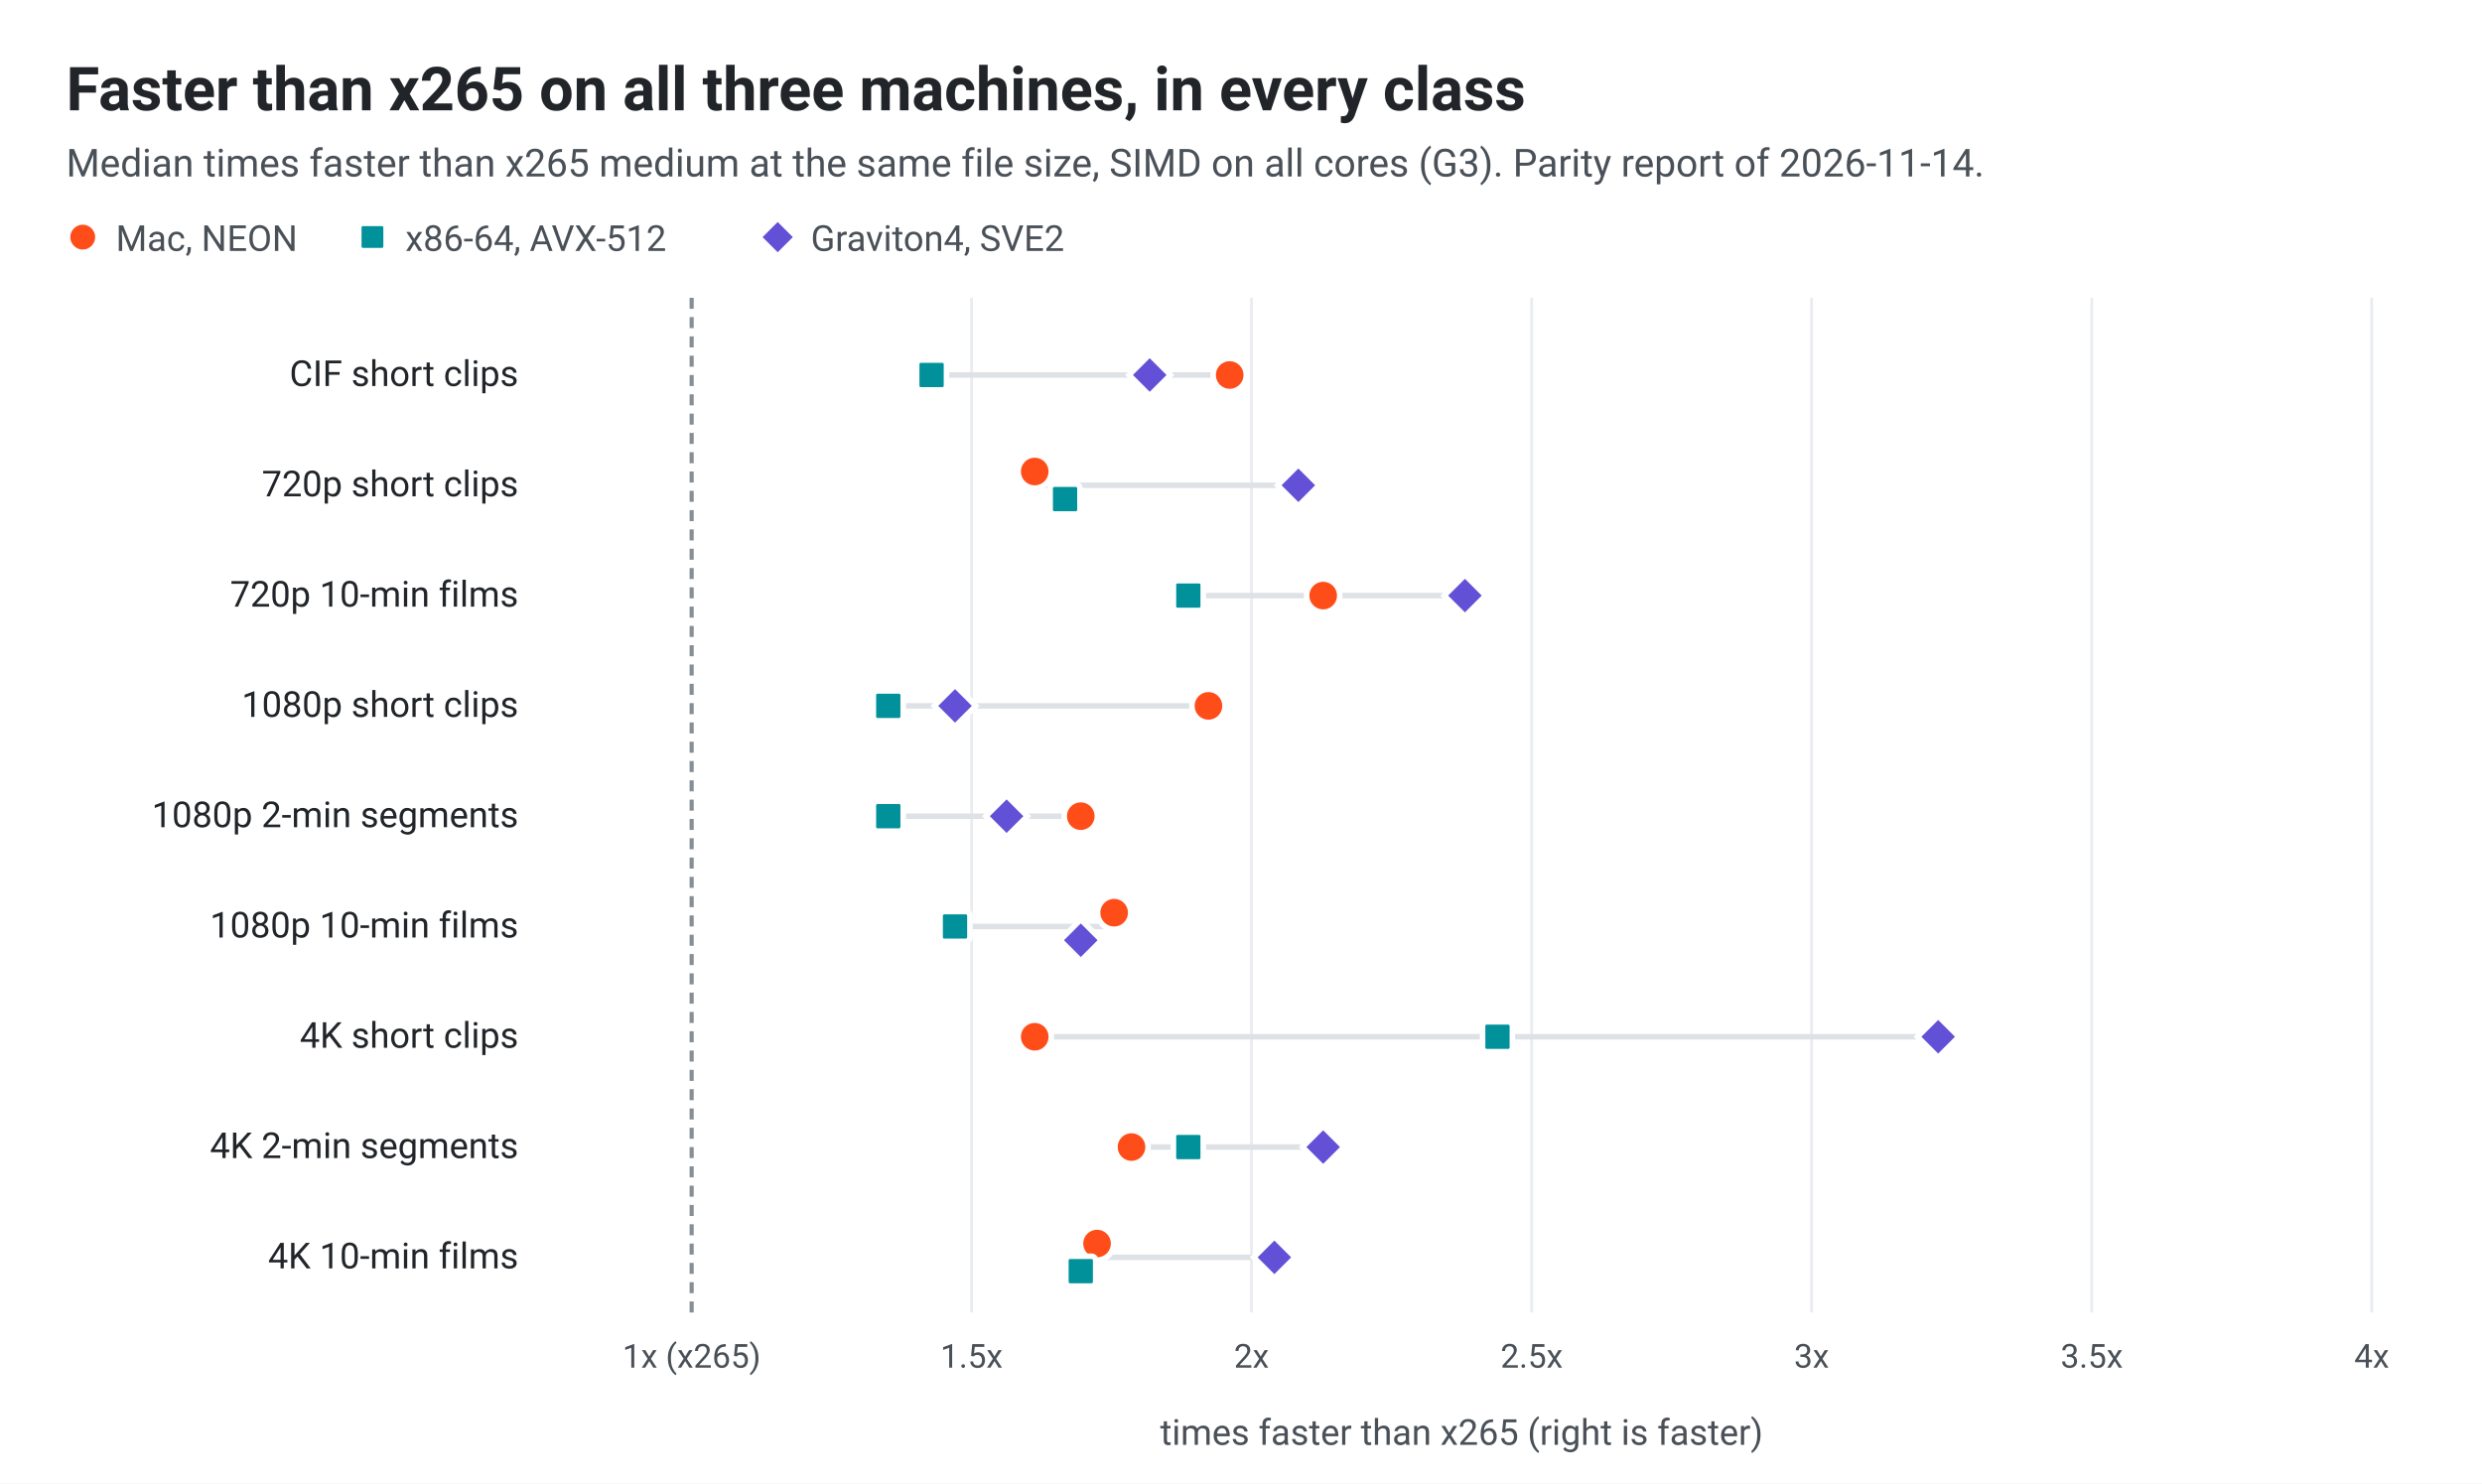
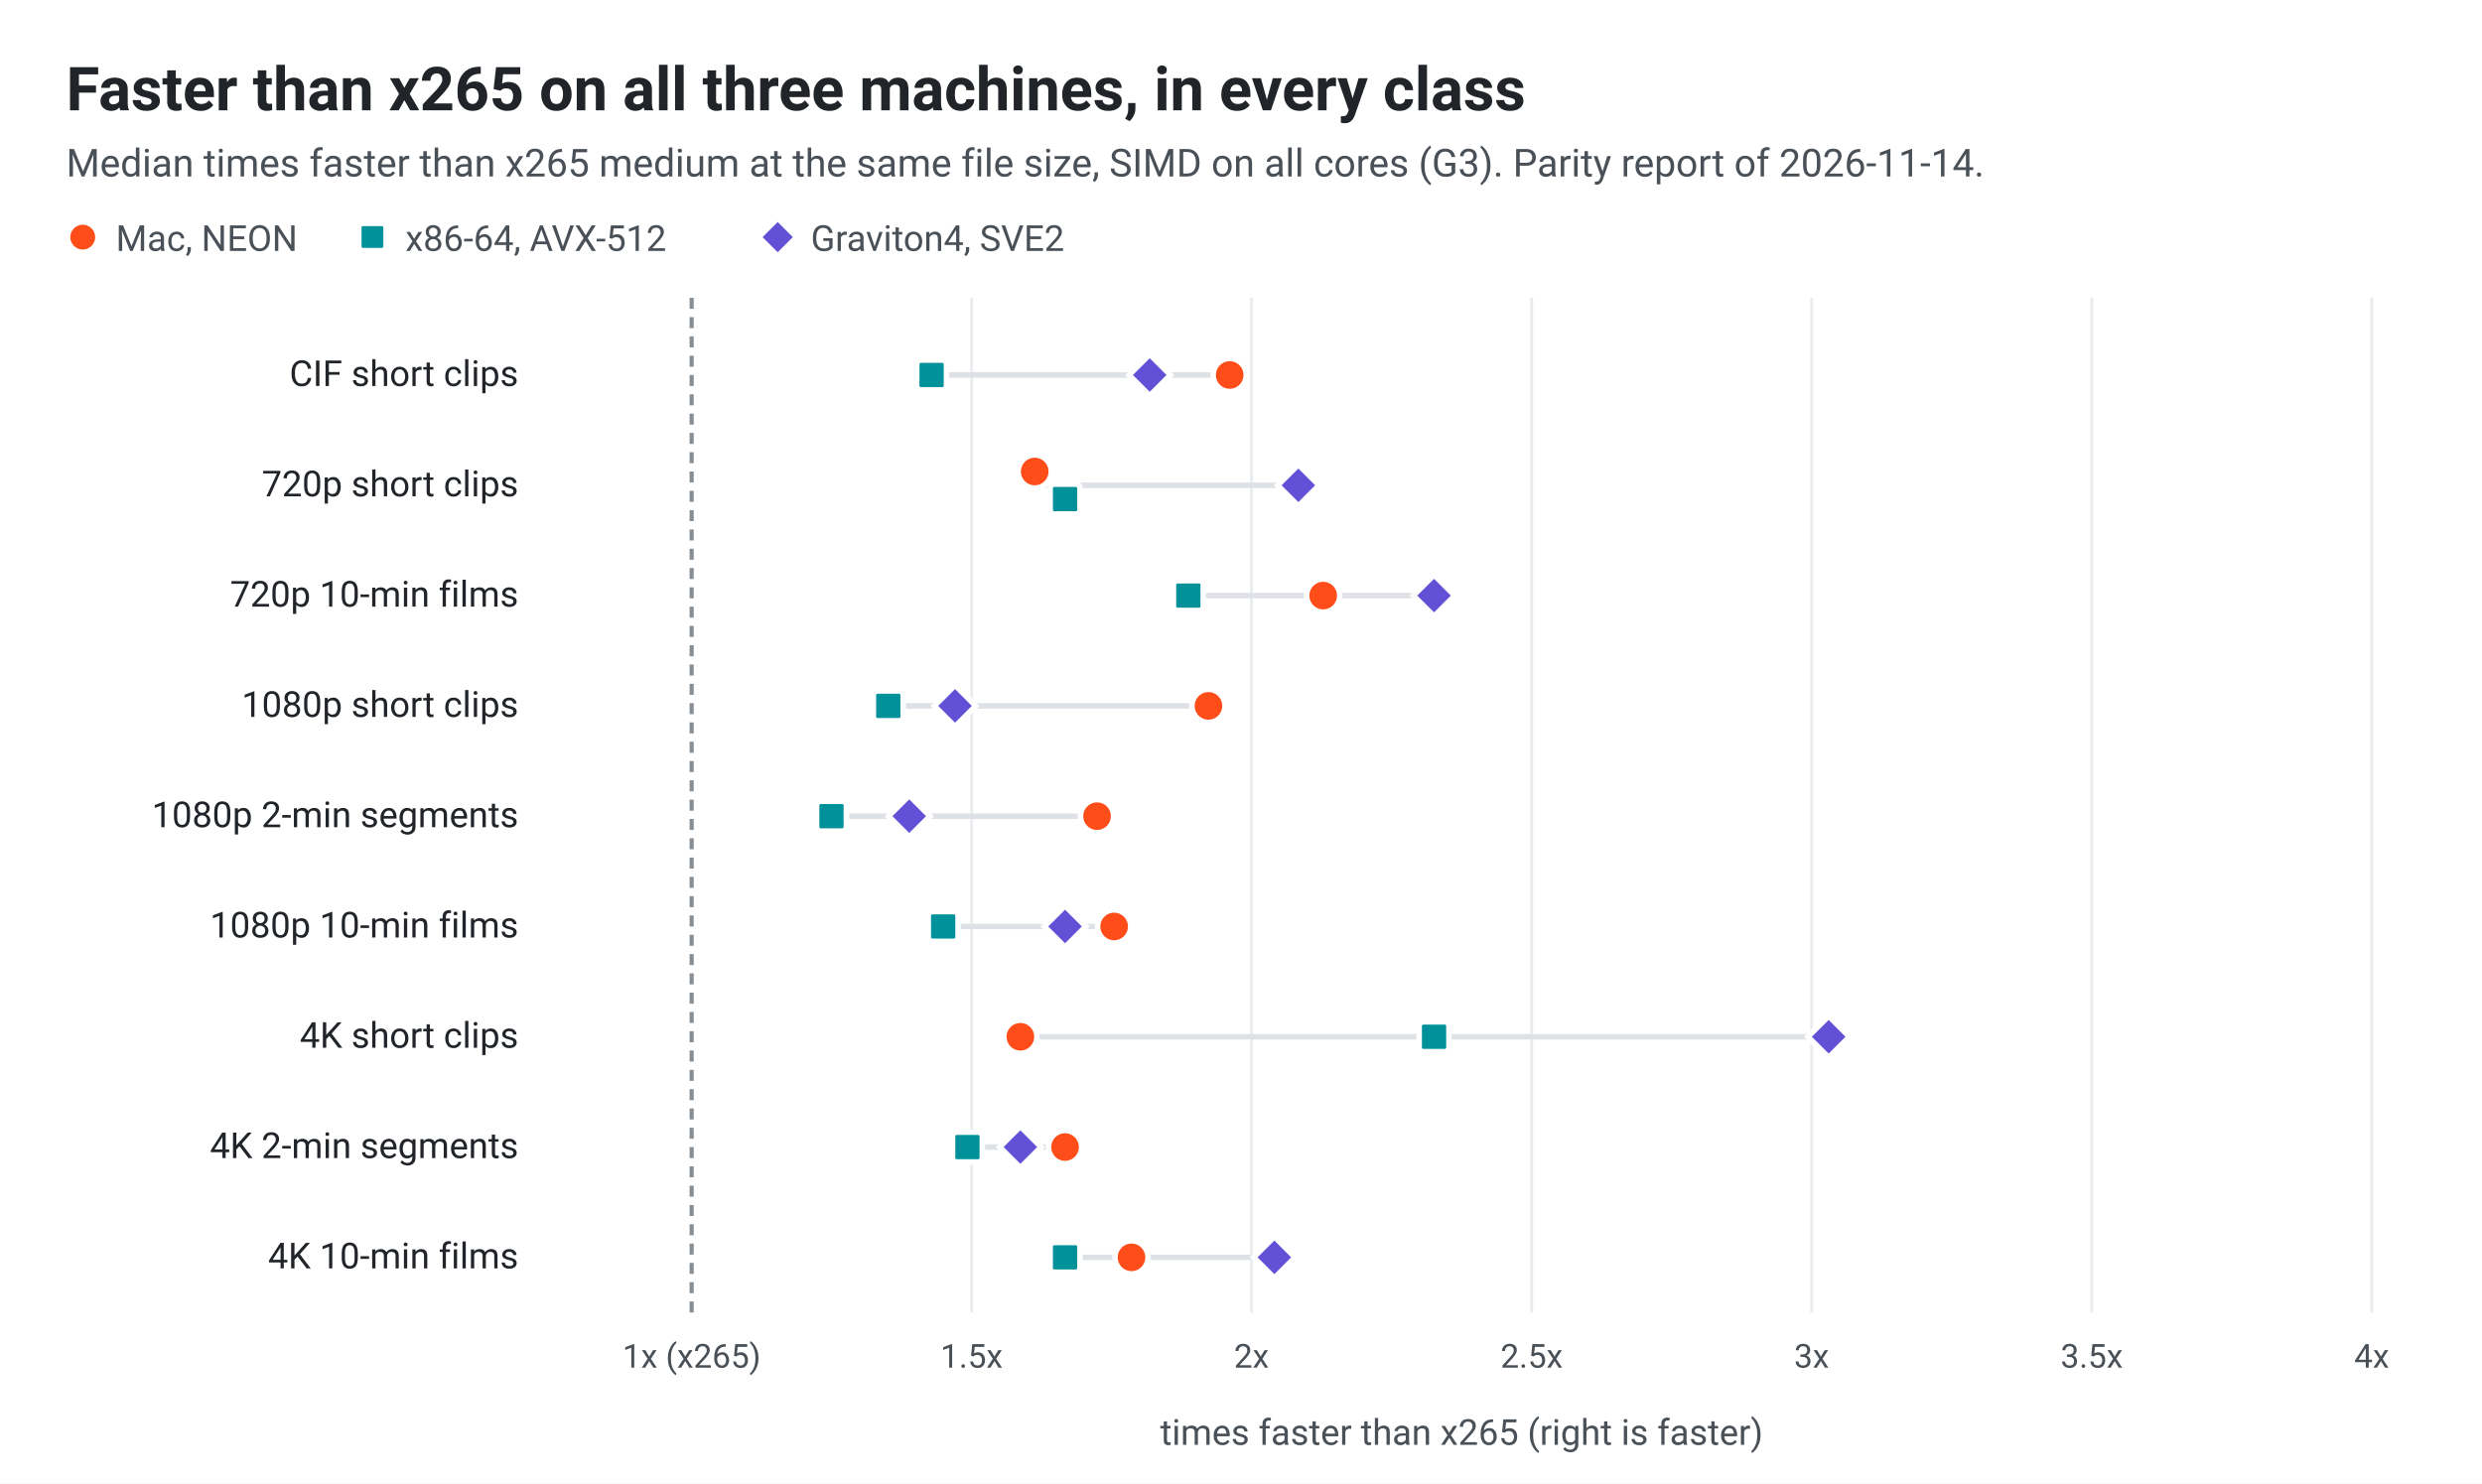
<svg xmlns="http://www.w3.org/2000/svg" width="900" height="538" viewBox="0 0 900 538" role="img">
  <style>
.bg{fill:#ffffff}.t1{fill:#212529}.t2{fill:#495057}.grid{stroke:#e9ecef}
.base{stroke:#868e96}.ring{stroke:#ffffff}.med{stroke:#212529}.band{fill:#f1f3f5}
.s1{fill:#ff4d1a}.s2{fill:#00919a}.s3{fill:#6250d6}.sx{fill:#868e96}
.l1{stroke:#ff4d1a}.l2{stroke:#00919a}.l3{stroke:#6250d6}.lx{stroke:#868e96}.span{stroke:#dee2e6}
.note{fill:#b8330a}.wash{fill:#ffe8dc}
text{font-family:system-ui,-apple-system,"Segoe UI",Roboto,Helvetica,Arial,sans-serif}
@media (prefers-color-scheme:dark){
.bg{fill:#1b1c1e}.t1{fill:#e9ecee}.t2{fill:#b6bcc1}.grid{stroke:#2e3135}
.base{stroke:#8f959a}.ring{stroke:#1b1c1e}.med{stroke:#e9ecee}.band{fill:#23262a}
.s1{fill:#ff4d1a}.s2{fill:#12a3ad}.s3{fill:#9085e9}.sx{fill:#8f959a}
.l1{stroke:#ff4d1a}.l2{stroke:#12a3ad}.l3{stroke:#9085e9}.lx{stroke:#8f959a}.span{stroke:#3a3e43}
.note{fill:#ff8a5c}.wash{fill:#45200f}}
</style>
  <rect width="100%" height="100%" class="bg" />
  <text x="24.0" y="40.0" font-size="22" class="t1" text-anchor="start" font-weight="600">Faster than x265 on all three machines, in every class</text>
  <text x="24.0" y="64.0" font-size="14" class="t2" text-anchor="start">Median times faster than x265 medium at the same file size, SIMD on all cores (G3). Parity report of 2026-11-14.</text>
  <circle cx="30.0" cy="86.0" r="5.5" class="s1 ring" stroke-width="2" />
  <text x="42.0" y="91.0" font-size="13" class="t2" text-anchor="start">Mac, NEON</text>
  <rect x="130.1" y="81.0" width="9.9" height="9.9" rx="1.5" class="s2 ring" stroke-width="2" />
  <text x="147.0" y="91.0" font-size="13" class="t2" text-anchor="start">x86-64, AVX-512</text>
  <polygon points="282.0,79.1 288.9,86.0 282.0,92.9 275.1,86.0" class="s3 ring" stroke-width="2" />
  <text x="294.0" y="91.0" font-size="13" class="t2" text-anchor="start">Graviton4, SVE2</text>
  <line x1="250.8" y1="108" x2="250.8" y2="476" class="base" stroke-width="1.5" stroke-dasharray="4 3" />
  <text x="250.8" y="496.0" font-size="12" class="t2" text-anchor="middle">1x (x265)</text>
  <line x1="352.3" y1="108" x2="352.3" y2="476" class="grid" stroke-width="1" />
  <text x="352.3" y="496.0" font-size="12" class="t2" text-anchor="middle">1.5x</text>
  <line x1="453.8" y1="108" x2="453.8" y2="476" class="grid" stroke-width="1" />
  <text x="453.8" y="496.0" font-size="12" class="t2" text-anchor="middle">2x</text>
  <line x1="555.4" y1="108" x2="555.4" y2="476" class="grid" stroke-width="1" />
  <text x="555.4" y="496.0" font-size="12" class="t2" text-anchor="middle">2.5x</text>
  <line x1="656.9" y1="108" x2="656.9" y2="476" class="grid" stroke-width="1" />
  <text x="656.9" y="496.0" font-size="12" class="t2" text-anchor="middle">3x</text>
  <line x1="758.5" y1="108" x2="758.5" y2="476" class="grid" stroke-width="1" />
  <text x="758.5" y="496.0" font-size="12" class="t2" text-anchor="middle">3.5x</text>
  <line x1="860.0" y1="108" x2="860.0" y2="476" class="grid" stroke-width="1" />
  <text x="860.0" y="496.0" font-size="12" class="t2" text-anchor="middle">4x</text>
  <text x="530.0" y="524.0" font-size="13" class="t2" text-anchor="middle">times faster than x265 (right is faster)</text>
  <text x="188.0" y="140.0" font-size="13" class="t1" text-anchor="end">CIF short clips</text>
  <line x1="337.8" y1="136.0" x2="445.9" y2="136.0" class="span" stroke-width="2" />
  <circle cx="445.9" cy="136.0" r="6" class="s1 ring" stroke-width="2" />
  <rect x="332.4" y="130.6" width="10.8" height="10.8" rx="1.5" class="s2 ring" stroke-width="2" />
  <polygon points="416.9,128.5 424.4,136.0 416.9,143.5 409.4,136.0" class="s3 ring" stroke-width="2" />
  <text x="188.0" y="180.0" font-size="13" class="t1" text-anchor="end">720p short clips</text>
  <line x1="375.2" y1="176.0" x2="470.8" y2="176.0" class="span" stroke-width="2" />
  <circle cx="375.2" cy="171.0" r="6" class="s1 ring" stroke-width="2" />
  <rect x="380.8" y="175.6" width="10.8" height="10.8" rx="1.5" class="s2 ring" stroke-width="2" />
  <polygon points="470.8,168.5 478.3,176.0 470.8,183.5 463.3,176.0" class="s3 ring" stroke-width="2" />
  <text x="188.0" y="220.0" font-size="13" class="t1" text-anchor="end">720p 10-min films</text>
-   <line x1="430.9" y1="216.0" x2="531.2" y2="216.0" class="span" stroke-width="2" />
+   <line x1="430.9" y1="216.0" x2="520.0" y2="216.0" class="span" stroke-width="2" />
  <circle cx="479.8" cy="216.0" r="6" class="s1 ring" stroke-width="2" />
  <rect x="425.5" y="210.6" width="10.8" height="10.8" rx="1.5" class="s2 ring" stroke-width="2" />
-   <polygon points="531.2,208.5 538.7,216.0 531.2,223.5 523.7,216.0" class="s3 ring" stroke-width="2" />
+   <polygon points="520.0,208.5 527.5,216.0 520.0,223.5 512.5,216.0" class="s3 ring" stroke-width="2" />
  <text x="188.0" y="260.0" font-size="13" class="t1" text-anchor="end">1080p short clips</text>
  <line x1="322.1" y1="256.0" x2="438.2" y2="256.0" class="span" stroke-width="2" />
  <circle cx="438.2" cy="256.0" r="6" class="s1 ring" stroke-width="2" />
  <rect x="316.7" y="250.6" width="10.8" height="10.8" rx="1.5" class="s2 ring" stroke-width="2" />
  <polygon points="346.3,248.5 353.8,256.0 346.3,263.5 338.8,256.0" class="s3 ring" stroke-width="2" />
  <text x="188.0" y="300.0" font-size="13" class="t1" text-anchor="end">1080p 2-min segments</text>
-   <line x1="322.1" y1="296.0" x2="391.9" y2="296.0" class="span" stroke-width="2" />
-   <circle cx="391.9" cy="296.0" r="6" class="s1 ring" stroke-width="2" />
-   <rect x="316.7" y="290.6" width="10.8" height="10.8" rx="1.5" class="s2 ring" stroke-width="2" />
-   <polygon points="365.0,288.5 372.5,296.0 365.0,303.5 357.5,296.0" class="s3 ring" stroke-width="2" />
+   <line x1="301.5" y1="296.0" x2="397.8" y2="296.0" class="span" stroke-width="2" />
+   <circle cx="397.8" cy="296.0" r="6" class="s1 ring" stroke-width="2" />
+   <rect x="296.1" y="290.6" width="10.8" height="10.8" rx="1.5" class="s2 ring" stroke-width="2" />
+   <polygon points="329.7,288.5 337.2,296.0 329.7,303.5 322.2,296.0" class="s3 ring" stroke-width="2" />
  <text x="188.0" y="340.0" font-size="13" class="t1" text-anchor="end">1080p 10-min films</text>
-   <line x1="346.3" y1="336.0" x2="404.0" y2="336.0" class="span" stroke-width="2" />
-   <circle cx="404.0" cy="331.0" r="6" class="s1 ring" stroke-width="2" />
-   <rect x="340.9" y="330.6" width="10.8" height="10.8" rx="1.5" class="s2 ring" stroke-width="2" />
-   <polygon points="391.9,333.5 399.4,341.0 391.9,348.5 384.4,341.0" class="s3 ring" stroke-width="2" />
+   <line x1="342.0" y1="336.0" x2="404.0" y2="336.0" class="span" stroke-width="2" />
+   <circle cx="404.0" cy="336.0" r="6" class="s1 ring" stroke-width="2" />
+   <rect x="336.6" y="330.6" width="10.8" height="10.8" rx="1.5" class="s2 ring" stroke-width="2" />
+   <polygon points="386.2,328.5 393.7,336.0 386.2,343.5 378.7,336.0" class="s3 ring" stroke-width="2" />
  <text x="188.0" y="380.0" font-size="13" class="t1" text-anchor="end">4K short clips</text>
-   <line x1="375.2" y1="376.0" x2="702.8" y2="376.0" class="span" stroke-width="2" />
-   <circle cx="375.2" cy="376.0" r="6" class="s1 ring" stroke-width="2" />
-   <rect x="537.6" y="370.6" width="10.8" height="10.8" rx="1.5" class="s2 ring" stroke-width="2" />
-   <polygon points="702.8,368.5 710.3,376.0 702.8,383.5 695.3,376.0" class="s3 ring" stroke-width="2" />
+   <line x1="370.0" y1="376.0" x2="663.1" y2="376.0" class="span" stroke-width="2" />
+   <circle cx="370.0" cy="376.0" r="6" class="s1 ring" stroke-width="2" />
+   <rect x="514.6" y="370.6" width="10.8" height="10.8" rx="1.5" class="s2 ring" stroke-width="2" />
+   <polygon points="663.1,368.5 670.6,376.0 663.1,383.5 655.6,376.0" class="s3 ring" stroke-width="2" />
  <text x="188.0" y="420.0" font-size="13" class="t1" text-anchor="end">4K 2-min segments</text>
-   <line x1="410.3" y1="416.0" x2="479.8" y2="416.0" class="span" stroke-width="2" />
-   <circle cx="410.3" cy="416.0" r="6" class="s1 ring" stroke-width="2" />
-   <rect x="425.5" y="410.6" width="10.8" height="10.8" rx="1.5" class="s2 ring" stroke-width="2" />
-   <polygon points="479.8,408.5 487.3,416.0 479.8,423.5 472.3,416.0" class="s3 ring" stroke-width="2" />
+   <line x1="350.8" y1="416.0" x2="386.2" y2="416.0" class="span" stroke-width="2" />
+   <circle cx="386.2" cy="416.0" r="6" class="s1 ring" stroke-width="2" />
+   <rect x="345.4" y="410.6" width="10.8" height="10.8" rx="1.5" class="s2 ring" stroke-width="2" />
+   <polygon points="370.0,408.5 377.5,416.0 370.0,423.5 362.5,416.0" class="s3 ring" stroke-width="2" />
  <text x="188.0" y="460.0" font-size="13" class="t1" text-anchor="end">4K 10-min films</text>
-   <line x1="391.9" y1="456.0" x2="462.1" y2="456.0" class="span" stroke-width="2" />
-   <circle cx="397.8" cy="451.0" r="6" class="s1 ring" stroke-width="2" />
-   <rect x="386.5" y="455.6" width="10.8" height="10.8" rx="1.5" class="s2 ring" stroke-width="2" />
+   <line x1="386.2" y1="456.0" x2="462.1" y2="456.0" class="span" stroke-width="2" />
+   <circle cx="410.3" cy="456.0" r="6" class="s1 ring" stroke-width="2" />
+   <rect x="380.8" y="450.6" width="10.8" height="10.8" rx="1.5" class="s2 ring" stroke-width="2" />
  <polygon points="462.1,448.5 469.6,456.0 462.1,463.5 454.6,456.0" class="s3 ring" stroke-width="2" />
</svg>
